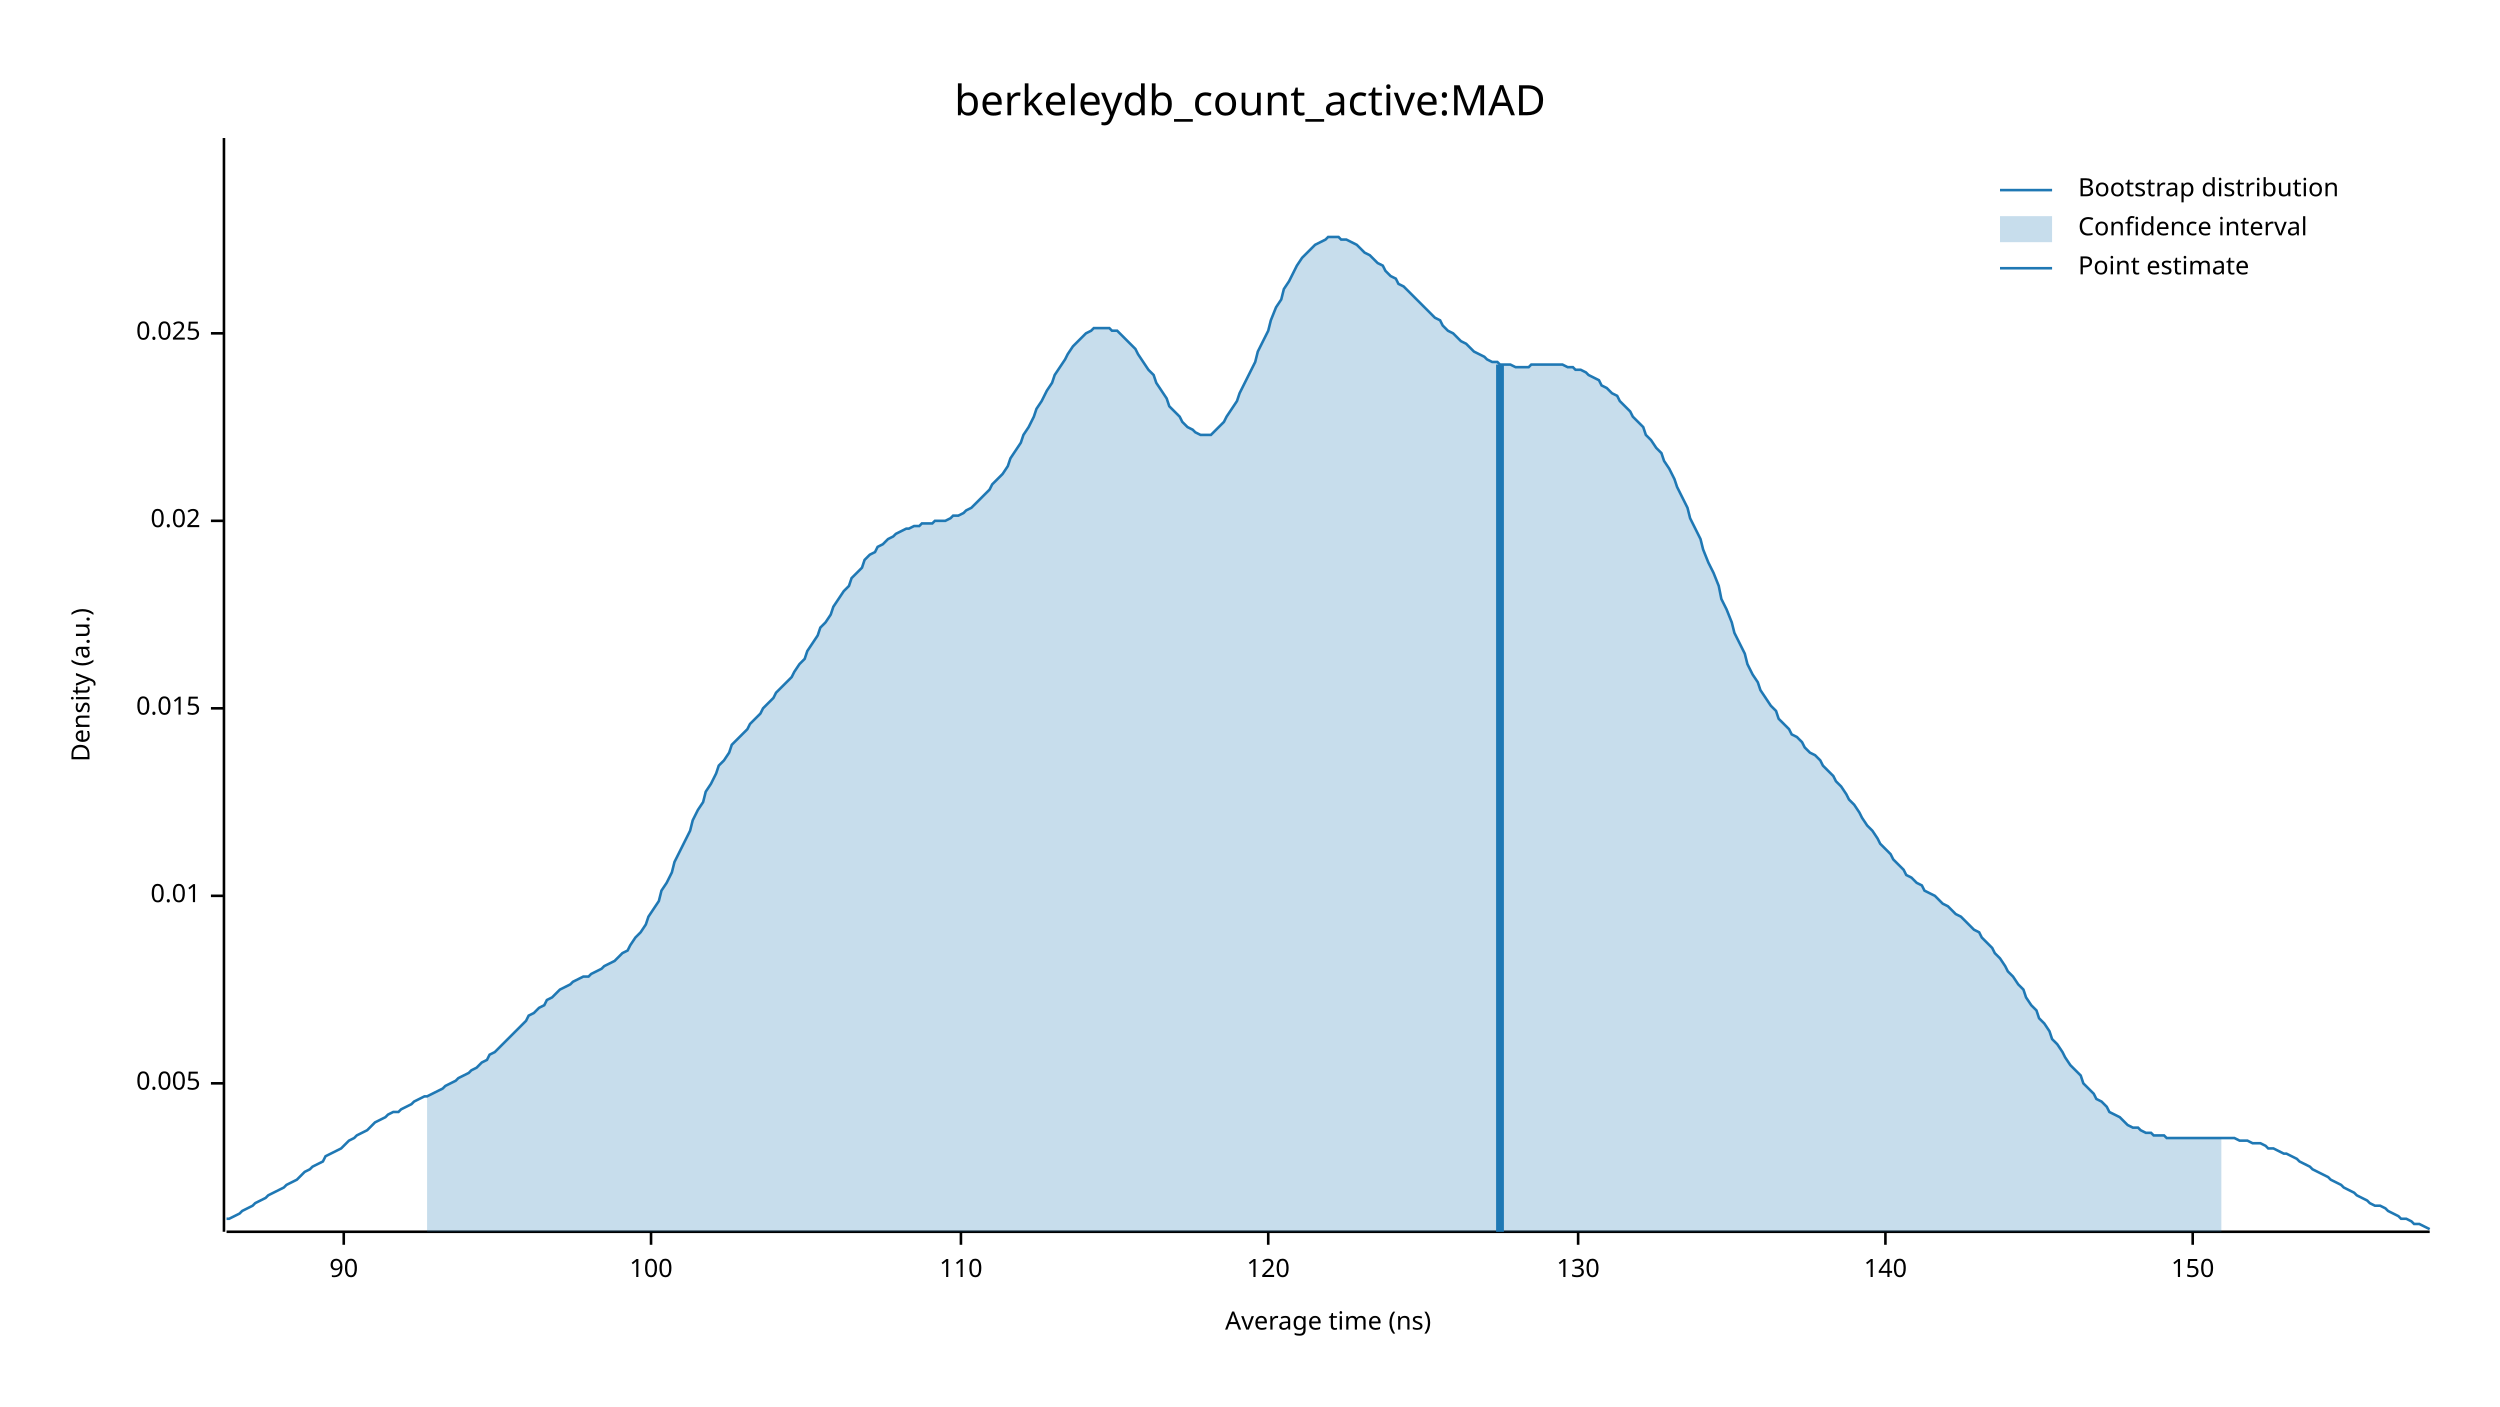
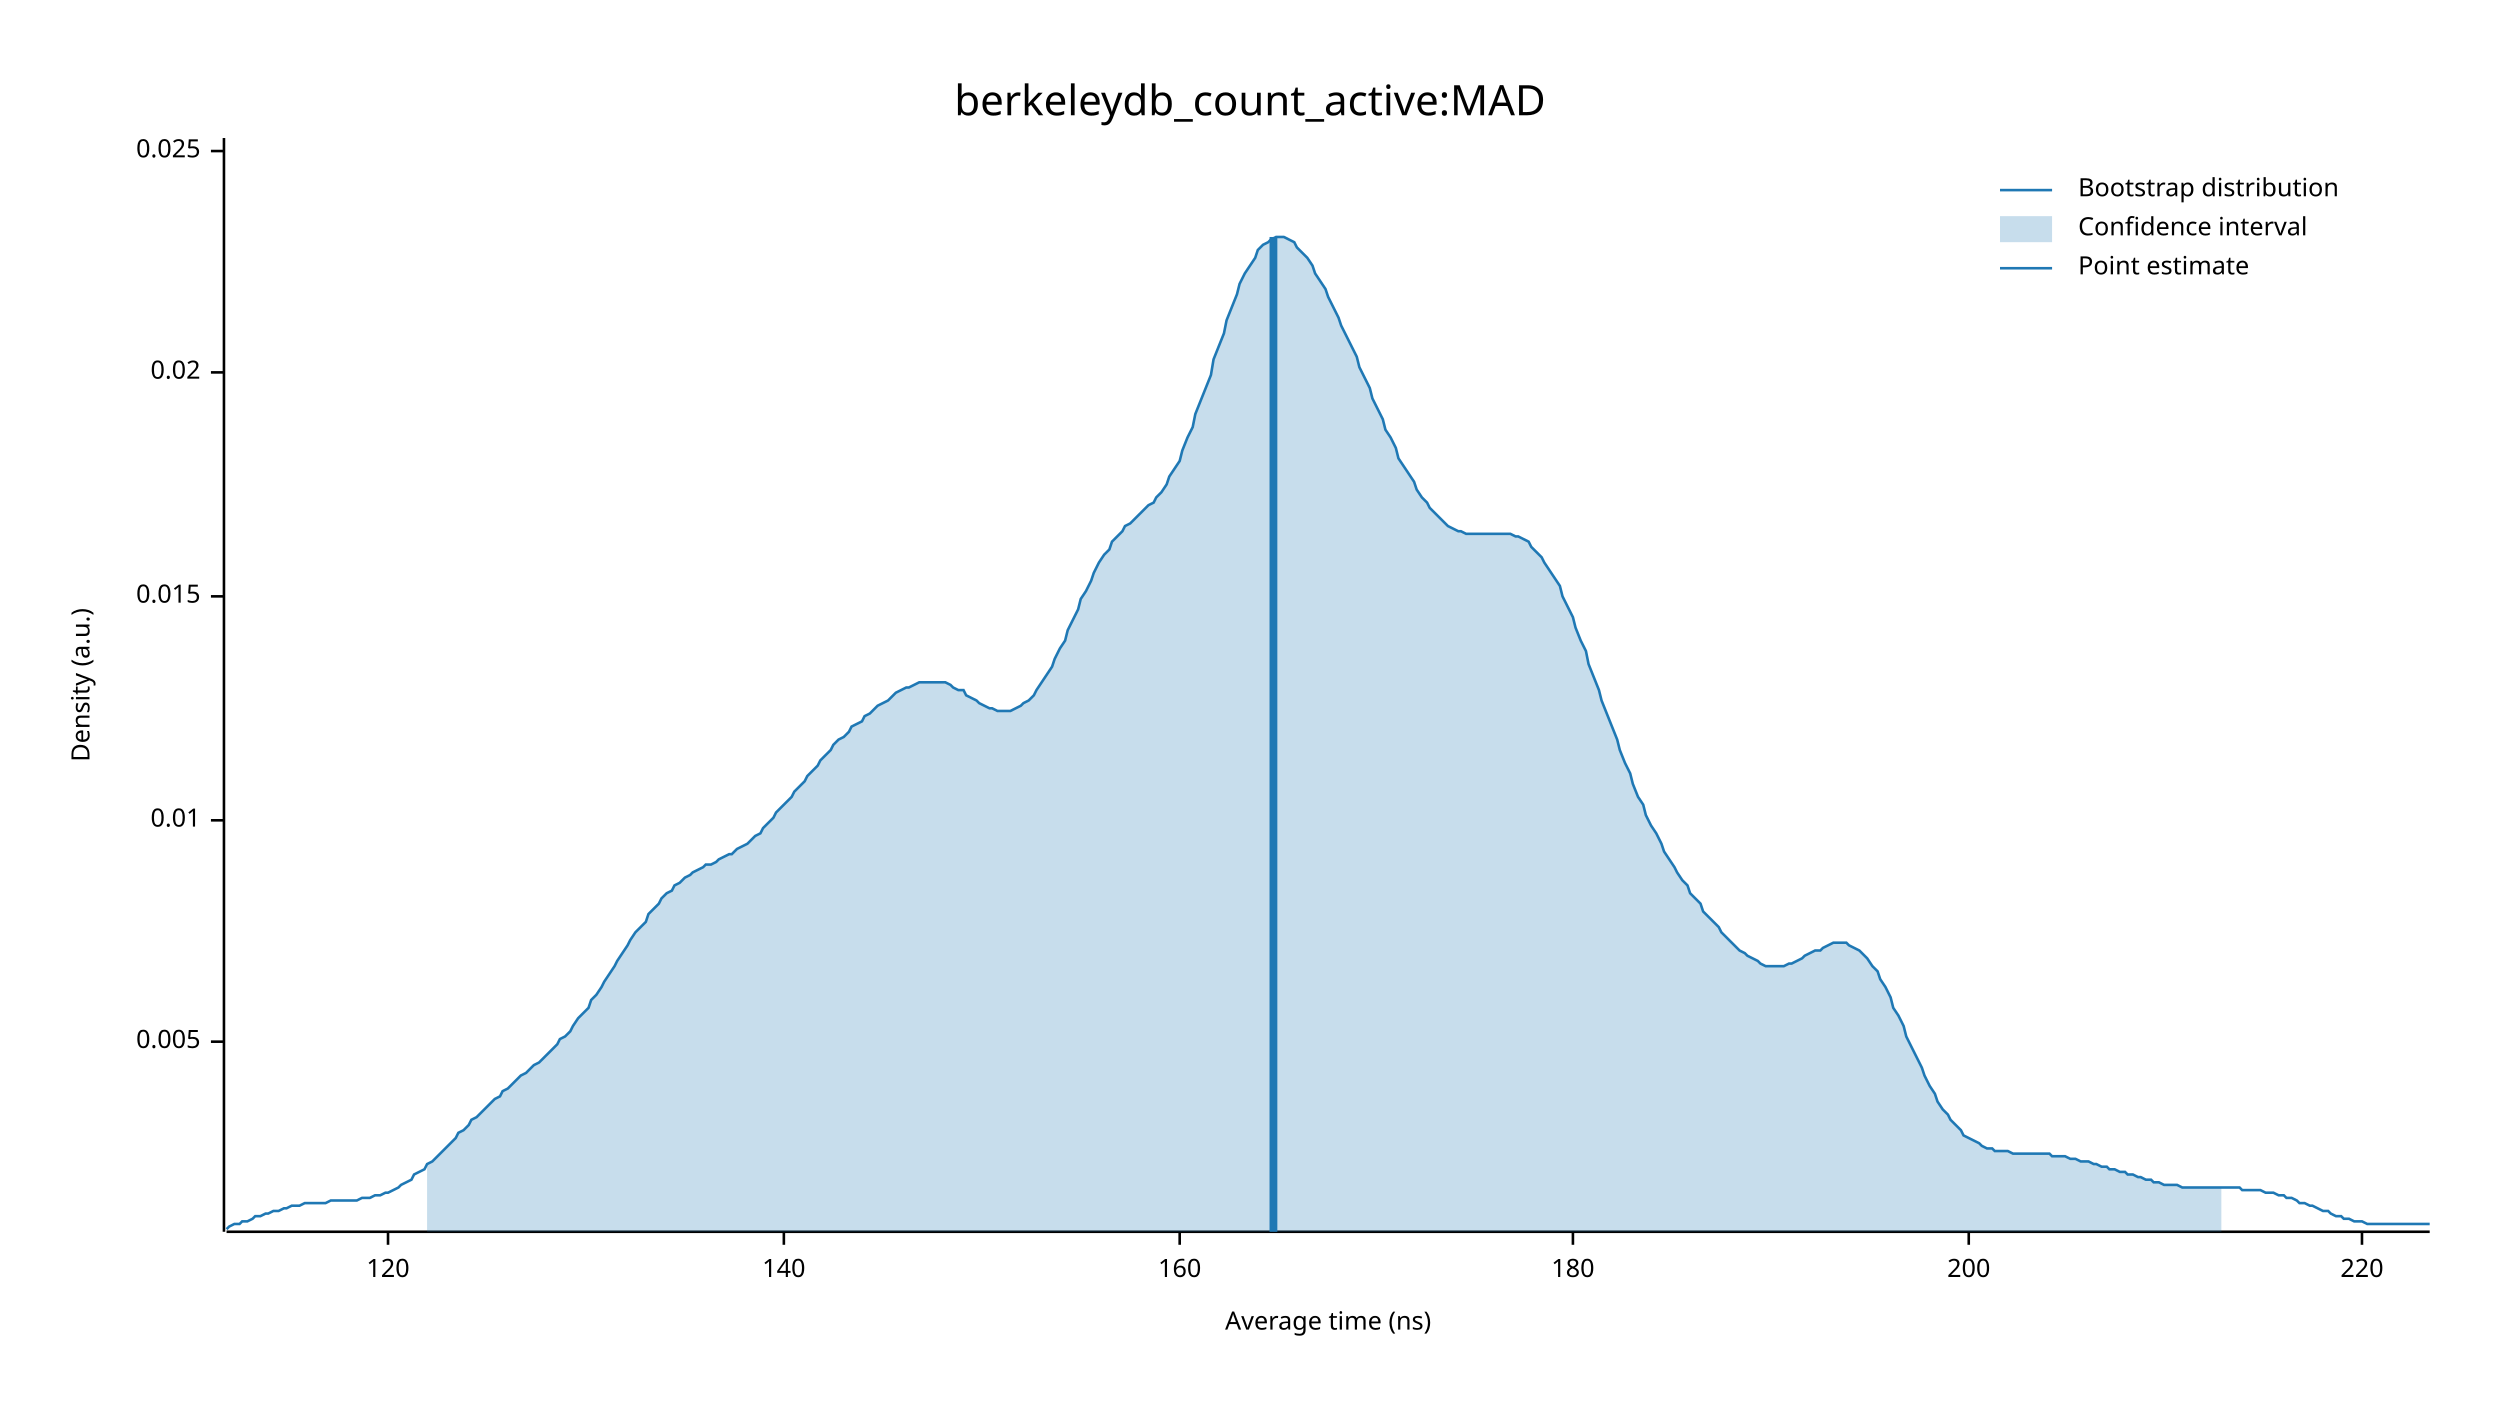
<svg xmlns="http://www.w3.org/2000/svg" width="960" height="540" viewBox="0 0 960 540">
  <text x="480" y="32" dy="0.76em" text-anchor="middle" font-family="sans-serif" font-size="16.129" opacity="1" fill="#000000">
berkeleydb_count_active:MAD
</text>
  <text x="27" y="263" dy="0.76em" text-anchor="middle" font-family="sans-serif" font-size="9.677" opacity="1" fill="#000000" transform="rotate(270, 27, 263)">
Density (a.u.)
</text>
  <text x="510" y="513" dy="-0.5ex" text-anchor="middle" font-family="sans-serif" font-size="9.677" opacity="1" fill="#000000">
Average time (ns)
</text>
  <polyline fill="none" opacity="1" stroke="#000000" stroke-width="1" points="86,53 86,473 " />
-   <text x="77" y="416" dy="0.5ex" text-anchor="end" font-family="sans-serif" font-size="9.677" opacity="1" fill="#000000">
+   <text x="77" y="400" dy="0.5ex" text-anchor="end" font-family="sans-serif" font-size="9.677" opacity="1" fill="#000000">
0.005
</text>
-   <polyline fill="none" opacity="1" stroke="#000000" stroke-width="1" points="81,416 86,416 " />
-   <text x="77" y="344" dy="0.5ex" text-anchor="end" font-family="sans-serif" font-size="9.677" opacity="1" fill="#000000">
+   <polyline fill="none" opacity="1" stroke="#000000" stroke-width="1" points="81,400 86,400 " />
+   <text x="77" y="315" dy="0.5ex" text-anchor="end" font-family="sans-serif" font-size="9.677" opacity="1" fill="#000000">
0.01
</text>
-   <polyline fill="none" opacity="1" stroke="#000000" stroke-width="1" points="81,344 86,344 " />
-   <text x="77" y="272" dy="0.5ex" text-anchor="end" font-family="sans-serif" font-size="9.677" opacity="1" fill="#000000">
+   <polyline fill="none" opacity="1" stroke="#000000" stroke-width="1" points="81,315 86,315 " />
+   <text x="77" y="229" dy="0.5ex" text-anchor="end" font-family="sans-serif" font-size="9.677" opacity="1" fill="#000000">
0.015
</text>
-   <polyline fill="none" opacity="1" stroke="#000000" stroke-width="1" points="81,272 86,272 " />
-   <text x="77" y="200" dy="0.5ex" text-anchor="end" font-family="sans-serif" font-size="9.677" opacity="1" fill="#000000">
+   <polyline fill="none" opacity="1" stroke="#000000" stroke-width="1" points="81,229 86,229 " />
+   <text x="77" y="143" dy="0.5ex" text-anchor="end" font-family="sans-serif" font-size="9.677" opacity="1" fill="#000000">
0.02
</text>
-   <polyline fill="none" opacity="1" stroke="#000000" stroke-width="1" points="81,200 86,200 " />
-   <text x="77" y="128" dy="0.5ex" text-anchor="end" font-family="sans-serif" font-size="9.677" opacity="1" fill="#000000">
+   <polyline fill="none" opacity="1" stroke="#000000" stroke-width="1" points="81,143 86,143 " />
+   <text x="77" y="58" dy="0.5ex" text-anchor="end" font-family="sans-serif" font-size="9.677" opacity="1" fill="#000000">
0.025
</text>
-   <polyline fill="none" opacity="1" stroke="#000000" stroke-width="1" points="81,128 86,128 " />
+   <polyline fill="none" opacity="1" stroke="#000000" stroke-width="1" points="81,58 86,58 " />
  <polyline fill="none" opacity="1" stroke="#000000" stroke-width="1" points="87,473 933,473 " />
-   <text x="132" y="483" dy="0.76em" text-anchor="middle" font-family="sans-serif" font-size="9.677" opacity="1" fill="#000000">
- 90
- </text>
-   <polyline fill="none" opacity="1" stroke="#000000" stroke-width="1" points="132,473 132,478 " />
-   <text x="250" y="483" dy="0.76em" text-anchor="middle" font-family="sans-serif" font-size="9.677" opacity="1" fill="#000000">
- 100
- </text>
-   <polyline fill="none" opacity="1" stroke="#000000" stroke-width="1" points="250,473 250,478 " />
-   <text x="369" y="483" dy="0.76em" text-anchor="middle" font-family="sans-serif" font-size="9.677" opacity="1" fill="#000000">
- 110
- </text>
-   <polyline fill="none" opacity="1" stroke="#000000" stroke-width="1" points="369,473 369,478 " />
-   <text x="487" y="483" dy="0.76em" text-anchor="middle" font-family="sans-serif" font-size="9.677" opacity="1" fill="#000000">
+   <text x="149" y="483" dy="0.76em" text-anchor="middle" font-family="sans-serif" font-size="9.677" opacity="1" fill="#000000">
120
</text>
-   <polyline fill="none" opacity="1" stroke="#000000" stroke-width="1" points="487,473 487,478 " />
-   <text x="606" y="483" dy="0.76em" text-anchor="middle" font-family="sans-serif" font-size="9.677" opacity="1" fill="#000000">
- 130
- </text>
-   <polyline fill="none" opacity="1" stroke="#000000" stroke-width="1" points="606,473 606,478 " />
-   <text x="724" y="483" dy="0.76em" text-anchor="middle" font-family="sans-serif" font-size="9.677" opacity="1" fill="#000000">
+   <polyline fill="none" opacity="1" stroke="#000000" stroke-width="1" points="149,473 149,478 " />
+   <text x="301" y="483" dy="0.76em" text-anchor="middle" font-family="sans-serif" font-size="9.677" opacity="1" fill="#000000">
140
</text>
-   <polyline fill="none" opacity="1" stroke="#000000" stroke-width="1" points="724,473 724,478 " />
-   <text x="842" y="483" dy="0.76em" text-anchor="middle" font-family="sans-serif" font-size="9.677" opacity="1" fill="#000000">
- 150
+   <polyline fill="none" opacity="1" stroke="#000000" stroke-width="1" points="301,473 301,478 " />
+   <text x="453" y="483" dy="0.76em" text-anchor="middle" font-family="sans-serif" font-size="9.677" opacity="1" fill="#000000">
+ 160
</text>
-   <polyline fill="none" opacity="1" stroke="#000000" stroke-width="1" points="842,473 842,478 " />
-   <polyline fill="none" opacity="1" stroke="#1F78B4" stroke-width="1" points="87,468 88,468 90,467 92,466 93,465 95,464 97,463 98,462 100,461 102,460 103,459 105,458 107,457 109,456 110,455 112,454 114,453 115,452 117,450 119,449 120,448 122,447 124,446 125,444 127,443 129,442 131,441 132,440 134,438 136,437 137,436 139,435 141,434 142,433 144,431 146,430 148,429 149,428 151,427 153,427 154,426 156,425 158,424 159,423 161,422 163,421 164,421 166,420 168,419 170,418 171,417 173,416 175,415 176,414 178,413 180,412 181,411 183,410 185,408 187,407 188,405 190,404 192,402 193,401 195,399 197,397 198,396 200,394 202,392 203,390 205,389 207,387 209,386 210,384 212,383 214,381 215,380 217,379 219,378 220,377 222,376 224,375 226,375 227,374 229,373 231,372 232,371 234,370 236,369 237,368 239,366 241,365 242,363 244,360 246,358 248,355 249,352 251,349 253,346 254,342 256,339 258,335 259,331 261,327 263,323 265,319 266,315 268,311 270,308 271,304 273,301 275,297 276,294 278,292 280,289 281,286 283,284 285,282 287,280 288,278 290,276 292,274 293,272 295,270 297,268 298,266 300,264 302,262 304,260 305,258 307,255 309,253 310,250 312,247 314,244 315,241 317,239 319,236 320,233 322,230 324,227 326,225 327,222 329,220 331,218 332,215 334,213 336,212 337,210 339,209 341,207 343,206 344,205 346,204 348,203 349,203 351,202 353,202 354,201 356,201 358,201 359,200 361,200 363,200 365,199 366,198 368,198 370,197 371,196 373,195 375,193 376,192 378,190 380,188 381,186 383,184 385,182 387,179 388,176 390,173 392,170 393,167 395,164 397,160 398,157 400,154 402,150 404,147 405,144 407,141 409,138 410,136 412,133 414,131 415,130 417,128 419,127 420,126 422,126 424,126 426,126 427,127 429,127 431,129 432,130 434,132 436,134 437,136 439,139 441,142 443,144 444,147 446,150 448,153 449,156 451,158 453,160 454,162 456,164 458,165 459,166 461,167 463,167 465,167 466,166 468,164 470,162 471,160 473,157 475,154 476,151 478,147 480,143 482,139 483,135 485,131 487,127 488,123 490,118 492,115 493,111 495,108 497,104 498,102 500,99 502,97 504,95 505,94 507,93 509,92 510,91 512,91 514,91 515,92 517,92 519,93 521,94 522,95 524,97 526,98 527,99 529,101 531,102 532,104 534,106 536,107 537,109 539,110 541,112 543,114 544,115 546,117 548,119 549,120 551,122 553,123 554,125 556,127 558,128 560,130 561,131 563,132 565,134 566,135 568,136 570,137 571,138 573,139 575,139 576,140 578,140 580,140 582,141 583,141 585,141 587,141 588,140 590,140 592,140 593,140 595,140 597,140 599,140 600,140 602,141 604,141 605,142 607,142 609,143 610,144 612,145 614,146 615,148 617,149 619,151 621,152 622,154 624,156 626,158 627,160 629,162 631,164 632,167 634,169 636,172 638,174 639,177 641,180 643,184 644,187 646,191 648,195 649,199 651,203 653,207 654,211 656,216 658,220 660,225 661,230 663,234 665,239 666,243 668,247 670,251 671,255 673,259 675,262 676,265 678,268 680,271 682,273 683,276 685,278 687,280 688,282 690,283 692,285 693,287 695,289 697,290 699,292 700,294 702,296 704,298 705,300 707,302 709,305 710,307 712,309 714,312 715,314 717,317 719,319 721,322 722,324 724,326 726,328 727,330 729,332 731,334 732,336 734,337 736,339 738,340 739,342 741,343 743,344 744,345 746,347 748,348 749,349 751,351 753,352 754,353 756,355 758,357 760,358 761,360 763,362 765,364 766,366 768,368 770,371 771,373 773,375 775,378 777,380 778,383 780,386 782,388 783,391 785,393 787,396 788,399 790,401 792,404 793,406 795,409 797,411 799,413 800,416 802,418 804,420 805,422 807,423 809,425 810,427 812,428 814,429 816,431 817,432 819,433 821,433 822,434 824,435 826,435 827,436 829,436 831,436 832,437 834,437 836,437 838,437 839,437 841,437 843,437 844,437 846,437 848,437 849,437 851,437 853,437 855,437 856,437 858,437 860,438 861,438 863,438 865,439 866,439 868,439 870,440 871,441 873,441 875,442 877,443 878,443 880,444 882,445 883,446 885,447 887,448 888,449 890,450 892,451 894,452 895,453 897,454 899,455 900,456 902,457 904,458 905,459 907,460 909,461 910,462 912,463 914,463 916,464 917,465 919,466 921,467 922,468 924,468 926,469 927,470 929,470 931,471 933,472 " />
-   <polygon opacity="0.25" fill="#1F78B4" points="164,421 166,420 168,419 170,418 171,417 173,416 175,415 176,414 178,413 180,412 181,411 183,410 185,408 187,407 188,405 190,404 192,402 193,401 195,399 197,397 198,396 200,394 202,392 203,390 205,389 207,387 209,386 210,384 212,383 214,381 215,380 217,379 219,378 220,377 222,376 224,375 226,375 227,374 229,373 231,372 232,371 234,370 236,369 237,368 239,366 241,365 242,363 244,360 246,358 248,355 249,352 251,349 253,346 254,342 256,339 258,335 259,331 261,327 263,323 265,319 266,315 268,311 270,308 271,304 273,301 275,297 276,294 278,292 280,289 281,286 283,284 285,282 287,280 288,278 290,276 292,274 293,272 295,270 297,268 298,266 300,264 302,262 304,260 305,258 307,255 309,253 310,250 312,247 314,244 315,241 317,239 319,236 320,233 322,230 324,227 326,225 327,222 329,220 331,218 332,215 334,213 336,212 337,210 339,209 341,207 343,206 344,205 346,204 348,203 349,203 351,202 353,202 354,201 356,201 358,201 359,200 361,200 363,200 365,199 366,198 368,198 370,197 371,196 373,195 375,193 376,192 378,190 380,188 381,186 383,184 385,182 387,179 388,176 390,173 392,170 393,167 395,164 397,160 398,157 400,154 402,150 404,147 405,144 407,141 409,138 410,136 412,133 414,131 415,130 417,128 419,127 420,126 422,126 424,126 426,126 427,127 429,127 431,129 432,130 434,132 436,134 437,136 439,139 441,142 443,144 444,147 446,150 448,153 449,156 451,158 453,160 454,162 456,164 458,165 459,166 461,167 463,167 465,167 466,166 468,164 470,162 471,160 473,157 475,154 476,151 478,147 480,143 482,139 483,135 485,131 487,127 488,123 490,118 492,115 493,111 495,108 497,104 498,102 500,99 502,97 504,95 505,94 507,93 509,92 510,91 512,91 514,91 515,92 517,92 519,93 521,94 522,95 524,97 526,98 527,99 529,101 531,102 532,104 534,106 536,107 537,109 539,110 541,112 543,114 544,115 546,117 548,119 549,120 551,122 553,123 554,125 556,127 558,128 560,130 561,131 563,132 565,134 566,135 568,136 570,137 571,138 573,139 575,139 576,140 578,140 580,140 582,141 583,141 585,141 587,141 588,140 590,140 592,140 593,140 595,140 597,140 599,140 600,140 602,141 604,141 605,142 607,142 609,143 610,144 612,145 614,146 615,148 617,149 619,151 621,152 622,154 624,156 626,158 627,160 629,162 631,164 632,167 634,169 636,172 638,174 639,177 641,180 643,184 644,187 646,191 648,195 649,199 651,203 653,207 654,211 656,216 658,220 660,225 661,230 663,234 665,239 666,243 668,247 670,251 671,255 673,259 675,262 676,265 678,268 680,271 682,273 683,276 685,278 687,280 688,282 690,283 692,285 693,287 695,289 697,290 699,292 700,294 702,296 704,298 705,300 707,302 709,305 710,307 712,309 714,312 715,314 717,317 719,319 721,322 722,324 724,326 726,328 727,330 729,332 731,334 732,336 734,337 736,339 738,340 739,342 741,343 743,344 744,345 746,347 748,348 749,349 751,351 753,352 754,353 756,355 758,357 760,358 761,360 763,362 765,364 766,366 768,368 770,371 771,373 773,375 775,378 777,380 778,383 780,386 782,388 783,391 785,393 787,396 788,399 790,401 792,404 793,406 795,409 797,411 799,413 800,416 802,418 804,420 805,422 807,423 809,425 810,427 812,428 814,429 816,431 817,432 819,433 821,433 822,434 824,435 826,435 827,436 829,436 831,436 832,437 834,437 836,437 838,437 839,437 841,437 843,437 844,437 846,437 848,437 849,437 851,437 853,437 853,473 164,473 " />
-   <polyline fill="none" opacity="1" stroke="#1F78B4" stroke-width="3" points="576,473 576,140 " />
+   <polyline fill="none" opacity="1" stroke="#000000" stroke-width="1" points="453,473 453,478 " />
+   <text x="604" y="483" dy="0.76em" text-anchor="middle" font-family="sans-serif" font-size="9.677" opacity="1" fill="#000000">
+ 180
+ </text>
+   <polyline fill="none" opacity="1" stroke="#000000" stroke-width="1" points="604,473 604,478 " />
+   <text x="756" y="483" dy="0.76em" text-anchor="middle" font-family="sans-serif" font-size="9.677" opacity="1" fill="#000000">
+ 200
+ </text>
+   <polyline fill="none" opacity="1" stroke="#000000" stroke-width="1" points="756,473 756,478 " />
+   <text x="907" y="483" dy="0.76em" text-anchor="middle" font-family="sans-serif" font-size="9.677" opacity="1" fill="#000000">
+ 220
+ </text>
+   <polyline fill="none" opacity="1" stroke="#000000" stroke-width="1" points="907,473 907,478 " />
+   <polyline fill="none" opacity="1" stroke="#1F78B4" stroke-width="1" points="87,472 88,471 90,470 92,470 93,469 95,469 97,468 98,467 100,467 102,466 103,466 105,465 107,465 109,464 110,464 112,463 114,463 115,463 117,462 119,462 120,462 122,462 124,462 125,462 127,461 129,461 131,461 132,461 134,461 136,461 137,461 139,460 141,460 142,460 144,459 146,459 148,458 149,458 151,457 153,456 154,455 156,454 158,453 159,451 161,450 163,449 164,447 166,446 168,444 170,442 171,441 173,439 175,437 176,435 178,434 180,432 181,430 183,429 185,427 187,425 188,424 190,422 192,421 193,419 195,418 197,416 198,415 200,413 202,412 203,411 205,409 207,408 209,406 210,405 212,403 214,401 215,399 217,398 219,396 220,394 222,391 224,389 226,387 227,384 229,382 231,379 232,377 234,374 236,371 237,369 239,366 241,363 242,361 244,358 246,356 248,354 249,351 251,349 253,347 254,345 256,343 258,342 259,340 261,339 263,337 265,336 266,335 268,334 270,333 271,332 273,332 275,331 276,330 278,329 280,328 281,328 283,326 285,325 287,324 288,323 290,321 292,320 293,318 295,316 297,314 298,312 300,310 302,308 304,306 305,304 307,302 309,300 310,298 312,296 314,294 315,292 317,290 319,288 320,286 322,284 324,283 326,281 327,279 329,278 331,277 332,275 334,274 336,272 337,271 339,270 341,269 343,267 344,266 346,265 348,264 349,264 351,263 353,262 354,262 356,262 358,262 359,262 361,262 363,262 365,263 366,264 368,265 370,265 371,267 373,268 375,269 376,270 378,271 380,272 381,272 383,273 385,273 387,273 388,273 390,272 392,271 393,270 395,269 397,267 398,265 400,262 402,259 404,256 405,253 407,249 409,246 410,242 412,238 414,234 415,230 417,227 419,223 420,220 422,216 424,213 426,211 427,208 429,206 431,204 432,202 434,201 436,199 437,198 439,196 441,194 443,193 444,191 446,189 448,186 449,183 451,180 453,177 454,173 456,168 458,164 459,159 461,154 463,149 465,144 466,138 468,133 470,128 471,123 473,118 475,113 476,109 478,105 480,102 482,99 483,96 485,94 487,93 488,92 490,91 492,91 493,91 495,92 497,93 498,95 500,97 502,99 504,102 505,105 507,108 509,111 510,114 512,118 514,122 515,125 517,129 519,133 521,137 522,141 524,145 526,149 527,153 529,157 531,161 532,165 534,168 536,172 537,176 539,179 541,182 543,185 544,188 546,191 548,193 549,195 551,197 553,199 554,200 556,202 558,203 560,204 561,204 563,205 565,205 566,205 568,205 570,205 571,205 573,205 575,205 576,205 578,205 580,205 582,206 583,206 585,207 587,208 588,210 590,212 592,214 593,216 595,219 597,222 599,225 600,229 602,233 604,237 605,241 607,246 609,250 610,255 612,260 614,265 615,269 617,274 619,279 621,284 622,288 624,293 626,297 627,301 629,306 631,309 632,313 634,317 636,320 638,324 639,327 641,330 643,333 644,335 646,338 648,340 649,343 651,345 653,347 654,350 656,352 658,354 660,356 661,358 663,360 665,362 666,363 668,365 670,366 671,367 673,368 675,369 676,370 678,371 680,371 682,371 683,371 685,371 687,370 688,370 690,369 692,368 693,367 695,366 697,365 699,365 700,364 702,363 704,362 705,362 707,362 709,362 710,363 712,364 714,365 715,366 717,368 719,371 721,373 722,376 724,379 726,383 727,387 729,390 731,394 732,398 734,402 736,406 738,410 739,413 741,417 743,420 744,423 746,426 748,428 749,430 751,432 753,434 754,436 756,437 758,438 760,439 761,440 763,441 765,441 766,442 768,442 770,442 771,442 773,443 775,443 777,443 778,443 780,443 782,443 783,443 785,443 787,443 788,444 790,444 792,444 793,444 795,445 797,445 799,446 800,446 802,446 804,447 805,447 807,448 809,448 810,449 812,449 814,450 816,450 817,451 819,451 821,452 822,452 824,453 826,453 827,454 829,454 831,455 832,455 834,455 836,455 838,456 839,456 841,456 843,456 844,456 846,456 848,456 849,456 851,456 853,456 855,456 856,456 858,456 860,456 861,457 863,457 865,457 866,457 868,457 870,458 871,458 873,458 875,459 877,459 878,460 880,460 882,461 883,462 885,462 887,463 888,463 890,464 892,465 894,465 895,466 897,467 899,467 900,468 902,468 904,469 905,469 907,469 909,470 910,470 912,470 914,470 916,470 917,470 919,470 921,470 922,470 924,470 926,470 927,470 929,470 931,470 933,470 " />
+   <polygon opacity="0.25" fill="#1F78B4" points="164,447 166,446 168,444 170,442 171,441 173,439 175,437 176,435 178,434 180,432 181,430 183,429 185,427 187,425 188,424 190,422 192,421 193,419 195,418 197,416 198,415 200,413 202,412 203,411 205,409 207,408 209,406 210,405 212,403 214,401 215,399 217,398 219,396 220,394 222,391 224,389 226,387 227,384 229,382 231,379 232,377 234,374 236,371 237,369 239,366 241,363 242,361 244,358 246,356 248,354 249,351 251,349 253,347 254,345 256,343 258,342 259,340 261,339 263,337 265,336 266,335 268,334 270,333 271,332 273,332 275,331 276,330 278,329 280,328 281,328 283,326 285,325 287,324 288,323 290,321 292,320 293,318 295,316 297,314 298,312 300,310 302,308 304,306 305,304 307,302 309,300 310,298 312,296 314,294 315,292 317,290 319,288 320,286 322,284 324,283 326,281 327,279 329,278 331,277 332,275 334,274 336,272 337,271 339,270 341,269 343,267 344,266 346,265 348,264 349,264 351,263 353,262 354,262 356,262 358,262 359,262 361,262 363,262 365,263 366,264 368,265 370,265 371,267 373,268 375,269 376,270 378,271 380,272 381,272 383,273 385,273 387,273 388,273 390,272 392,271 393,270 395,269 397,267 398,265 400,262 402,259 404,256 405,253 407,249 409,246 410,242 412,238 414,234 415,230 417,227 419,223 420,220 422,216 424,213 426,211 427,208 429,206 431,204 432,202 434,201 436,199 437,198 439,196 441,194 443,193 444,191 446,189 448,186 449,183 451,180 453,177 454,173 456,168 458,164 459,159 461,154 463,149 465,144 466,138 468,133 470,128 471,123 473,118 475,113 476,109 478,105 480,102 482,99 483,96 485,94 487,93 488,92 490,91 492,91 493,91 495,92 497,93 498,95 500,97 502,99 504,102 505,105 507,108 509,111 510,114 512,118 514,122 515,125 517,129 519,133 521,137 522,141 524,145 526,149 527,153 529,157 531,161 532,165 534,168 536,172 537,176 539,179 541,182 543,185 544,188 546,191 548,193 549,195 551,197 553,199 554,200 556,202 558,203 560,204 561,204 563,205 565,205 566,205 568,205 570,205 571,205 573,205 575,205 576,205 578,205 580,205 582,206 583,206 585,207 587,208 588,210 590,212 592,214 593,216 595,219 597,222 599,225 600,229 602,233 604,237 605,241 607,246 609,250 610,255 612,260 614,265 615,269 617,274 619,279 621,284 622,288 624,293 626,297 627,301 629,306 631,309 632,313 634,317 636,320 638,324 639,327 641,330 643,333 644,335 646,338 648,340 649,343 651,345 653,347 654,350 656,352 658,354 660,356 661,358 663,360 665,362 666,363 668,365 670,366 671,367 673,368 675,369 676,370 678,371 680,371 682,371 683,371 685,371 687,370 688,370 690,369 692,368 693,367 695,366 697,365 699,365 700,364 702,363 704,362 705,362 707,362 709,362 710,363 712,364 714,365 715,366 717,368 719,371 721,373 722,376 724,379 726,383 727,387 729,390 731,394 732,398 734,402 736,406 738,410 739,413 741,417 743,420 744,423 746,426 748,428 749,430 751,432 753,434 754,436 756,437 758,438 760,439 761,440 763,441 765,441 766,442 768,442 770,442 771,442 773,443 775,443 777,443 778,443 780,443 782,443 783,443 785,443 787,443 788,444 790,444 792,444 793,444 795,445 797,445 799,446 800,446 802,446 804,447 805,447 807,448 809,448 810,449 812,449 814,450 816,450 817,451 819,451 821,452 822,452 824,453 826,453 827,454 829,454 831,455 832,455 834,455 836,455 838,456 839,456 841,456 843,456 844,456 846,456 848,456 849,456 851,456 853,456 853,473 164,473 " />
+   <polyline fill="none" opacity="1" stroke="#1F78B4" stroke-width="3" points="489,473 489,91 " />
  <text x="798" y="68" dy="0.76em" text-anchor="start" font-family="sans-serif" font-size="9.677" opacity="1" fill="#000000">
Bootstrap distribution
</text>
  <text x="798" y="83" dy="0.76em" text-anchor="start" font-family="sans-serif" font-size="9.677" opacity="1" fill="#000000">
Confidence interval
</text>
  <text x="798" y="98" dy="0.76em" text-anchor="start" font-family="sans-serif" font-size="9.677" opacity="1" fill="#000000">
Point estimate
</text>
  <polyline fill="none" opacity="1" stroke="#1F78B4" stroke-width="1" points="768,73 788,73 " />
  <rect x="768" y="83" width="20" height="10" opacity="0.25" fill="#1F78B4" stroke="none" />
  <polyline fill="none" opacity="1" stroke="#1F78B4" stroke-width="1" points="768,103 788,103 " />
</svg>
